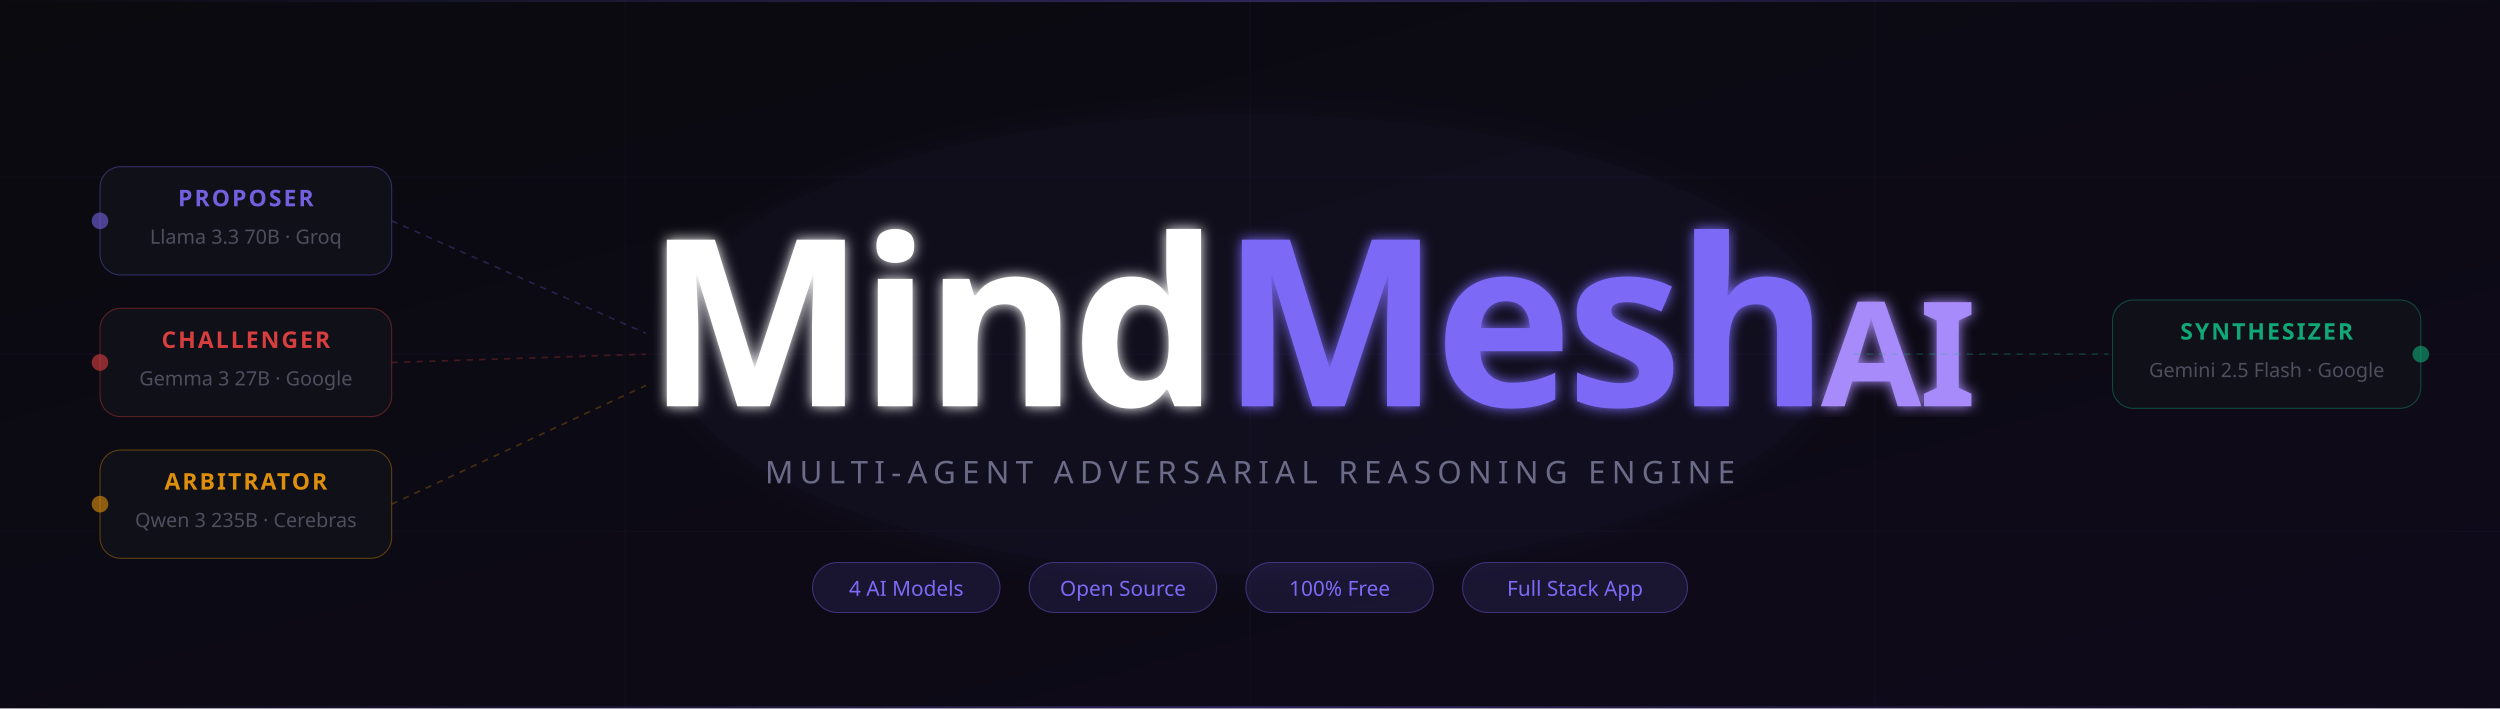
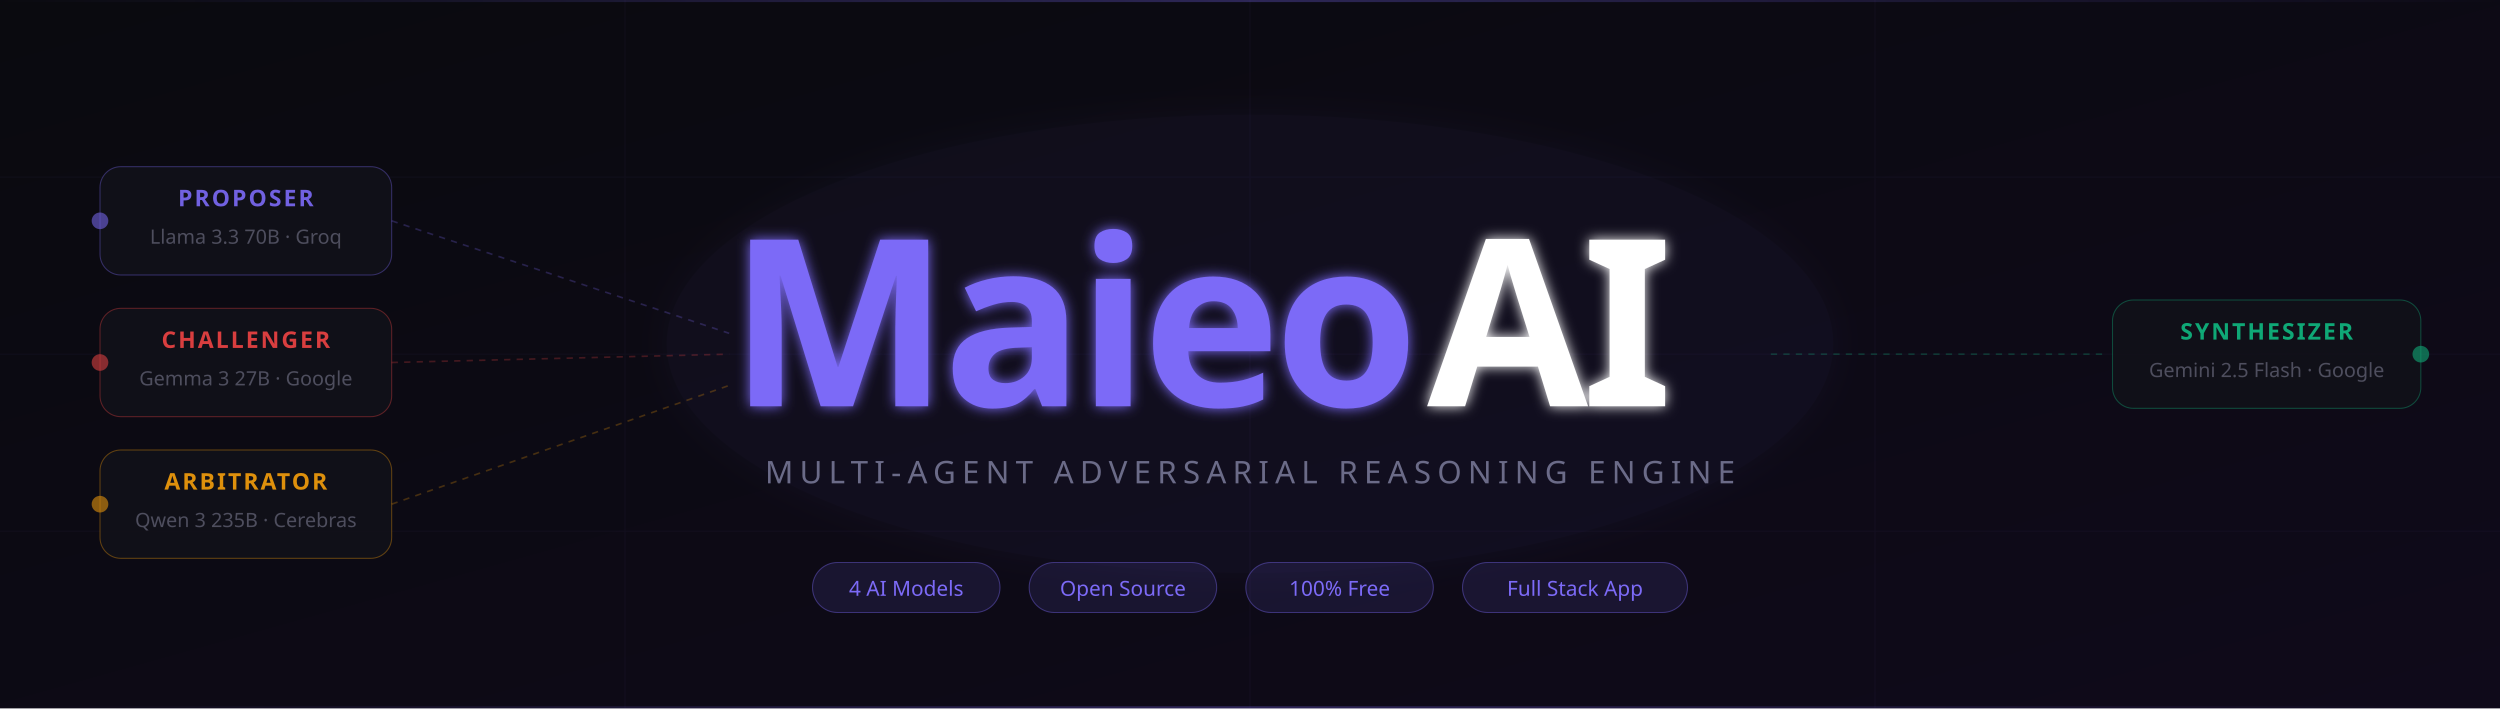
<svg xmlns="http://www.w3.org/2000/svg" viewBox="0 0 1200 340" width="1200" height="340">
  <defs>
    <linearGradient id="bg" x1="0%" y1="0%" x2="100%" y2="100%">
      <stop offset="0%" style="stop-color:#0a0a0f" />
      <stop offset="100%" style="stop-color:#0f0a1a" />
    </linearGradient>
    <linearGradient id="lineGrad" x1="0%" y1="0%" x2="100%" y2="0%">
      <stop offset="0%" style="stop-color:#7c6af7;stop-opacity:0" />
      <stop offset="50%" style="stop-color:#7c6af7;stop-opacity:1" />
      <stop offset="100%" style="stop-color:#7c6af7;stop-opacity:0" />
    </linearGradient>
    <linearGradient id="dotGlow" x1="0%" y1="0%" x2="100%" y2="100%">
      <stop offset="0%" style="stop-color:#a78bfa" />
      <stop offset="100%" style="stop-color:#7c6af7" />
    </linearGradient>
    <filter id="glow">
      <feGaussianBlur stdDeviation="3" result="coloredBlur" />
      <feMerge>
        <feMergeNode in="coloredBlur" />
        <feMergeNode in="SourceGraphic" />
      </feMerge>
    </filter>
    <filter id="subtleGlow">
      <feGaussianBlur stdDeviation="8" result="coloredBlur" />
      <feMerge>
        <feMergeNode in="coloredBlur" />
        <feMergeNode in="SourceGraphic" />
      </feMerge>
    </filter>
  </defs>
  <rect width="1200" height="340" fill="url(#bg)" />
  <g opacity="0.04" stroke="#7c6af7" stroke-width="0.5">
    <line x1="0" y1="85" x2="1200" y2="85" />
    <line x1="0" y1="170" x2="1200" y2="170" />
    <line x1="0" y1="255" x2="1200" y2="255" />
    <line x1="300" y1="0" x2="300" y2="340" />
    <line x1="600" y1="0" x2="600" y2="340" />
    <line x1="900" y1="0" x2="900" y2="340" />
  </g>
  <ellipse cx="600" cy="165" rx="280" ry="110" fill="#7c6af7" opacity="0.04" filter="url(#subtleGlow)" />
  <rect x="0" y="0" width="1200" height="1" fill="url(#lineGrad)" opacity="0.3" />
  <g opacity="0.9">
    <rect x="48" y="80" width="140" height="52" rx="10" fill="#111118" stroke="#7c6af7" stroke-width="0.5" stroke-opacity="0.4" />
    <text x="118" y="99" font-family="'Segoe UI', system-ui, sans-serif" font-size="11" font-weight="600" fill="#7c6af7" text-anchor="middle" letter-spacing="1">PROPOSER</text>
    <text x="118" y="117" font-family="'Segoe UI', system-ui, sans-serif" font-size="9.5" fill="#555566" text-anchor="middle">Llama 3.3 70B · Groq</text>
    <circle cx="48" cy="106" r="4" fill="#7c6af7" opacity="0.6" />
  </g>
  <g opacity="0.9">
    <rect x="48" y="148" width="140" height="52" rx="10" fill="#111118" stroke="#ef4444" stroke-width="0.5" stroke-opacity="0.4" />
    <text x="118" y="167" font-family="'Segoe UI', system-ui, sans-serif" font-size="11" font-weight="600" fill="#ef4444" text-anchor="middle" letter-spacing="1">CHALLENGER</text>
    <text x="118" y="185" font-family="'Segoe UI', system-ui, sans-serif" font-size="9.5" fill="#555566" text-anchor="middle">Gemma 3 27B · Google</text>
    <circle cx="48" cy="174" r="4" fill="#ef4444" opacity="0.6" />
  </g>
  <g opacity="0.9">
    <rect x="48" y="216" width="140" height="52" rx="10" fill="#111118" stroke="#f59e0b" stroke-width="0.5" stroke-opacity="0.4" />
    <text x="118" y="235" font-family="'Segoe UI', system-ui, sans-serif" font-size="11" font-weight="600" fill="#f59e0b" text-anchor="middle" letter-spacing="1">ARBITRATOR</text>
    <text x="118" y="253" font-family="'Segoe UI', system-ui, sans-serif" font-size="9.5" fill="#555566" text-anchor="middle">Qwen 3 235B · Cerebras</text>
    <circle cx="48" cy="242" r="4" fill="#f59e0b" opacity="0.6" />
  </g>
-   <line x1="188" y1="106" x2="310" y2="160" stroke="#7c6af7" stroke-width="0.8" stroke-opacity="0.25" stroke-dasharray="3 3" />
-   <line x1="188" y1="174" x2="310" y2="170" stroke="#ef4444" stroke-width="0.8" stroke-opacity="0.25" stroke-dasharray="3 3" />
-   <line x1="188" y1="242" x2="310" y2="185" stroke="#f59e0b" stroke-width="0.8" stroke-opacity="0.25" stroke-dasharray="3 3" />
-   <text x="310" y="195" font-family="'Segoe UI', system-ui, -apple-system, sans-serif" font-size="112" font-weight="700" fill="#ffffff" letter-spacing="-3" filter="url(#glow)">Mind</text>
-   <text x="586" y="195" font-family="'Segoe UI', system-ui, -apple-system, sans-serif" font-size="112" font-weight="700" fill="#7c6af7" letter-spacing="-3" filter="url(#glow)">Mesh</text>
-   <text x="874" y="195" font-family="'Segoe UI', system-ui, -apple-system, sans-serif" font-size="70" font-weight="700" fill="#a78bfa" letter-spacing="-1" filter="url(#glow)">AI</text>
+   <line x1="188" y1="106" x2="350" y2="160" stroke="#7c6af7" stroke-width="0.8" stroke-opacity="0.25" stroke-dasharray="3 3" />
+   <line x1="188" y1="174" x2="350" y2="170" stroke="#ef4444" stroke-width="0.8" stroke-opacity="0.25" stroke-dasharray="3 3" />
+   <line x1="188" y1="242" x2="350" y2="185" stroke="#f59e0b" stroke-width="0.8" stroke-opacity="0.25" stroke-dasharray="3 3" />
+   <text x="350" y="195" font-family="'Segoe UI', system-ui, -apple-system, sans-serif" font-size="112" font-weight="700" fill="#7c6af7" letter-spacing="-3" filter="url(#glow)">Maieo</text>
+   <text x="685" y="195" font-family="'Segoe UI', system-ui, -apple-system, sans-serif" font-size="112" font-weight="700" fill="#ffffff" letter-spacing="-3" filter="url(#glow)">AI</text>
  <text x="600" y="232" font-family="'Segoe UI', system-ui, sans-serif" font-size="15" font-weight="400" fill="#6b6b88" text-anchor="middle" letter-spacing="3">MULTI-AGENT ADVERSARIAL REASONING ENGINE</text>
-   <line x1="890" y1="170" x2="1012" y2="170" stroke="#10b981" stroke-width="0.8" stroke-opacity="0.25" stroke-dasharray="3 3" />
+   <line x1="850" y1="170" x2="1012" y2="170" stroke="#10b981" stroke-width="0.8" stroke-opacity="0.25" stroke-dasharray="3 3" />
  <g opacity="0.9">
    <rect x="1014" y="144" width="148" height="52" rx="10" fill="#111118" stroke="#10b981" stroke-width="0.5" stroke-opacity="0.4" />
    <text x="1088" y="163" font-family="'Segoe UI', system-ui, sans-serif" font-size="11" font-weight="600" fill="#10b981" text-anchor="middle" letter-spacing="1">SYNTHESIZER</text>
    <text x="1088" y="181" font-family="'Segoe UI', system-ui, sans-serif" font-size="9.5" fill="#555566" text-anchor="middle">Gemini 2.5 Flash · Google</text>
    <circle cx="1162" cy="170" r="4" fill="#10b981" opacity="0.6" />
  </g>
  <rect x="0" y="339" width="1200" height="1" fill="url(#lineGrad)" opacity="0.3" />
  <rect x="390" y="270" width="90" height="24" rx="12" fill="#7c6af7" fill-opacity="0.12" stroke="#7c6af7" stroke-width="0.5" stroke-opacity="0.4" />
  <text x="435" y="286" font-family="'Segoe UI', system-ui, sans-serif" font-size="10" fill="#7c6af7" text-anchor="middle" font-weight="500">4 AI Models</text>
  <rect x="494" y="270" width="90" height="24" rx="12" fill="#7c6af7" fill-opacity="0.12" stroke="#7c6af7" stroke-width="0.5" stroke-opacity="0.4" />
  <text x="539" y="286" font-family="'Segoe UI', system-ui, sans-serif" font-size="10" fill="#7c6af7" text-anchor="middle" font-weight="500">Open Source</text>
  <rect x="598" y="270" width="90" height="24" rx="12" fill="#7c6af7" fill-opacity="0.12" stroke="#7c6af7" stroke-width="0.5" stroke-opacity="0.4" />
  <text x="643" y="286" font-family="'Segoe UI', system-ui, sans-serif" font-size="10" fill="#7c6af7" text-anchor="middle" font-weight="500">100% Free</text>
  <rect x="702" y="270" width="108" height="24" rx="12" fill="#7c6af7" fill-opacity="0.12" stroke="#7c6af7" stroke-width="0.5" stroke-opacity="0.4" />
  <text x="756" y="286" font-family="'Segoe UI', system-ui, sans-serif" font-size="10" fill="#7c6af7" text-anchor="middle" font-weight="500">Full Stack App</text>
</svg>
